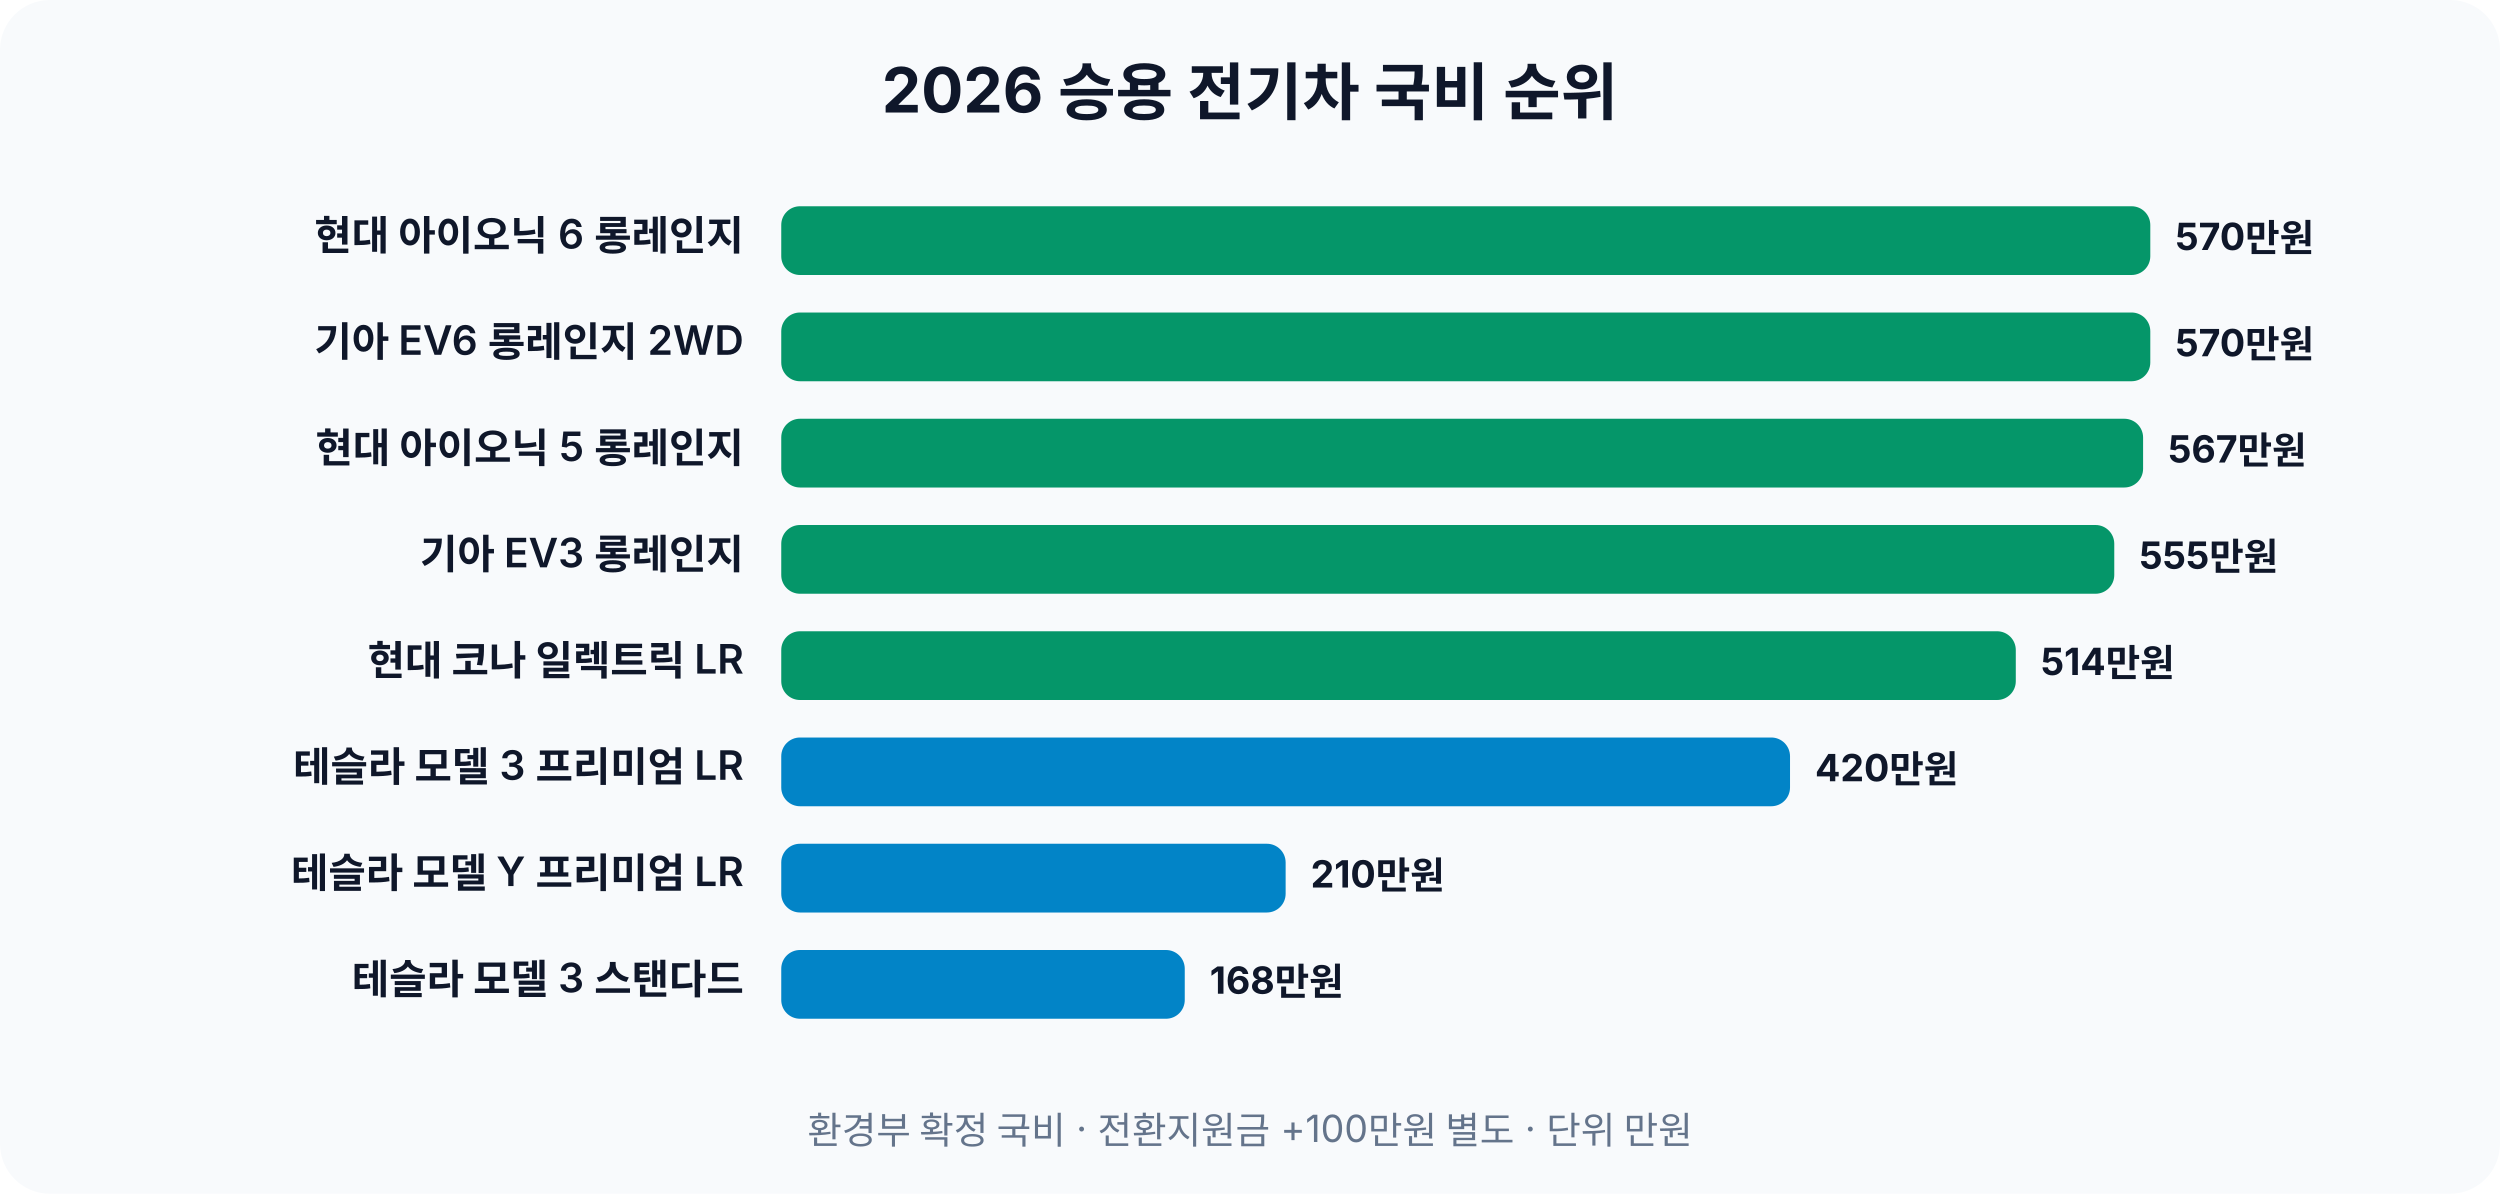
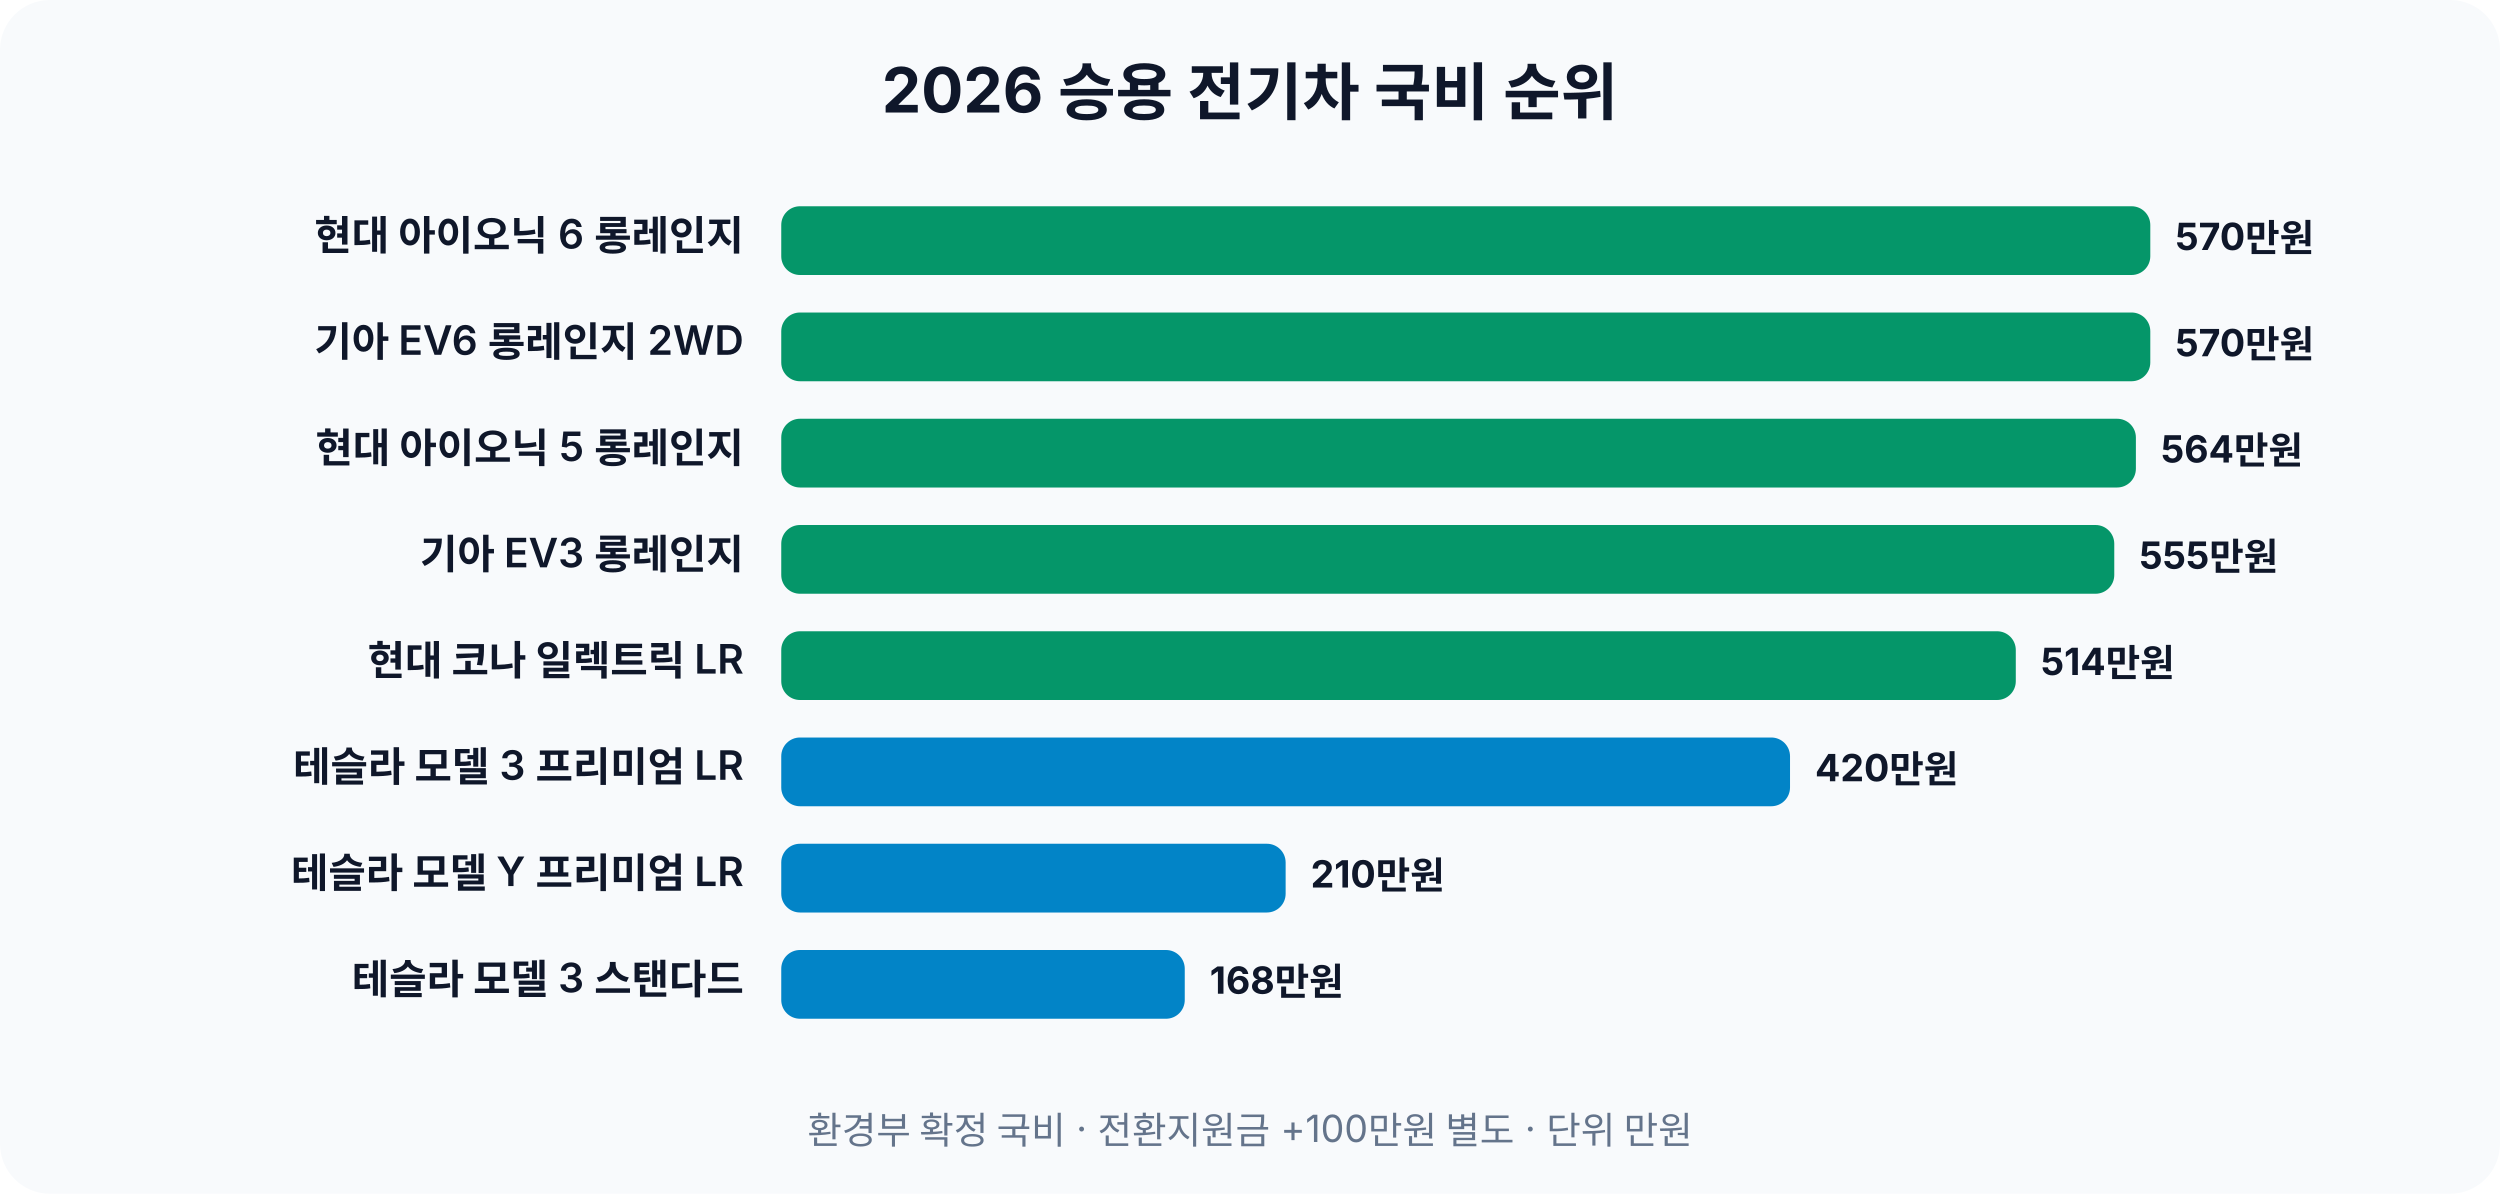
<svg xmlns="http://www.w3.org/2000/svg" viewBox="0 0 800 382" width="800" height="382" font-family="-apple-system,BlinkMacSystemFont,'Apple SD Gothic Neo','Pretendard','Noto Sans KR','Malgun Gothic',sans-serif">
  <rect width="800" height="382" rx="16" fill="#f8fafc" />
  <text x="400" y="36" font-size="20" font-weight="700" fill="#0f172a" text-anchor="middle">2026 승용 전기차 국비 순위</text>
  <text x="238" y="80" font-size="13" font-weight="600" fill="#0f172a" text-anchor="end">현대 아이오닉 6 롱레인지</text>
  <rect x="250" y="66" width="438.095" height="22" rx="6" fill="#059669" />
  <text x="696.095" y="80" font-size="12" font-weight="700" fill="#0f172a" text-anchor="start">570만원</text>
  <text x="238" y="114" font-size="13" font-weight="600" fill="#0f172a" text-anchor="end">기아 EV6 롱레인지 2WD</text>
  <rect x="250" y="100" width="438.095" height="22" rx="6" fill="#059669" />
  <text x="696.095" y="114" font-size="12" font-weight="700" fill="#0f172a" text-anchor="start">570만원</text>
  <text x="238" y="148" font-size="13" font-weight="600" fill="#0f172a" text-anchor="end">현대 아이오닉 5 롱레인지</text>
-   <rect x="250" y="134" width="435.789" height="22" rx="6" fill="#059669" />
-   <text x="693.789" y="148" font-size="12" font-weight="700" fill="#0f172a" text-anchor="start">567만원</text>
+   <rect x="250" y="134" width="433.484" height="22" rx="6" fill="#059669" />
+   <text x="691.484" y="148" font-size="12" font-weight="700" fill="#0f172a" text-anchor="start">564만원</text>
  <text x="238" y="182" font-size="13" font-weight="600" fill="#0f172a" text-anchor="end">기아 EV3 롱레인지</text>
  <rect x="250" y="168" width="426.566" height="22" rx="6" fill="#059669" />
  <text x="684.566" y="182" font-size="12" font-weight="700" fill="#0f172a" text-anchor="start">555만원</text>
  <text x="238" y="216" font-size="13" font-weight="600" fill="#0f172a" text-anchor="end">현대 코나 일렉트릭 LR</text>
  <rect x="250" y="202" width="395.054" height="22" rx="6" fill="#059669" />
  <text x="653.054" y="216" font-size="12" font-weight="700" fill="#0f172a" text-anchor="start">514만원</text>
  <text x="238" y="250" font-size="13" font-weight="600" fill="#0f172a" text-anchor="end">테슬라 모델 3 프리미엄 LR</text>
  <rect x="250" y="236" width="322.807" height="22" rx="6" fill="#0284c7" />
  <text x="580.807" y="250" font-size="12" font-weight="700" fill="#0f172a" text-anchor="start">420만원</text>
  <text x="238" y="284" font-size="13" font-weight="600" fill="#0f172a" text-anchor="end">테슬라 모델 Y 프리미엄 LR</text>
  <rect x="250" y="270" width="161.404" height="22" rx="6" fill="#0284c7" />
  <text x="419.404" y="284" font-size="12" font-weight="700" fill="#0f172a" text-anchor="start">210만원</text>
  <text x="238" y="318" font-size="13" font-weight="600" fill="#0f172a" text-anchor="end">테슬라 모델 3 스탠다드</text>
  <rect x="250" y="304" width="129.123" height="22" rx="6" fill="#0284c7" />
  <text x="387.123" y="318" font-size="12" font-weight="700" fill="#0f172a" text-anchor="start">168만원</text>
  <text x="400" y="366" font-size="12" font-weight="400" fill="#64748b" text-anchor="middle">환경부 확정 국비 · 전환지원금 +100만원 별도 · 단위 만원</text>
</svg>
